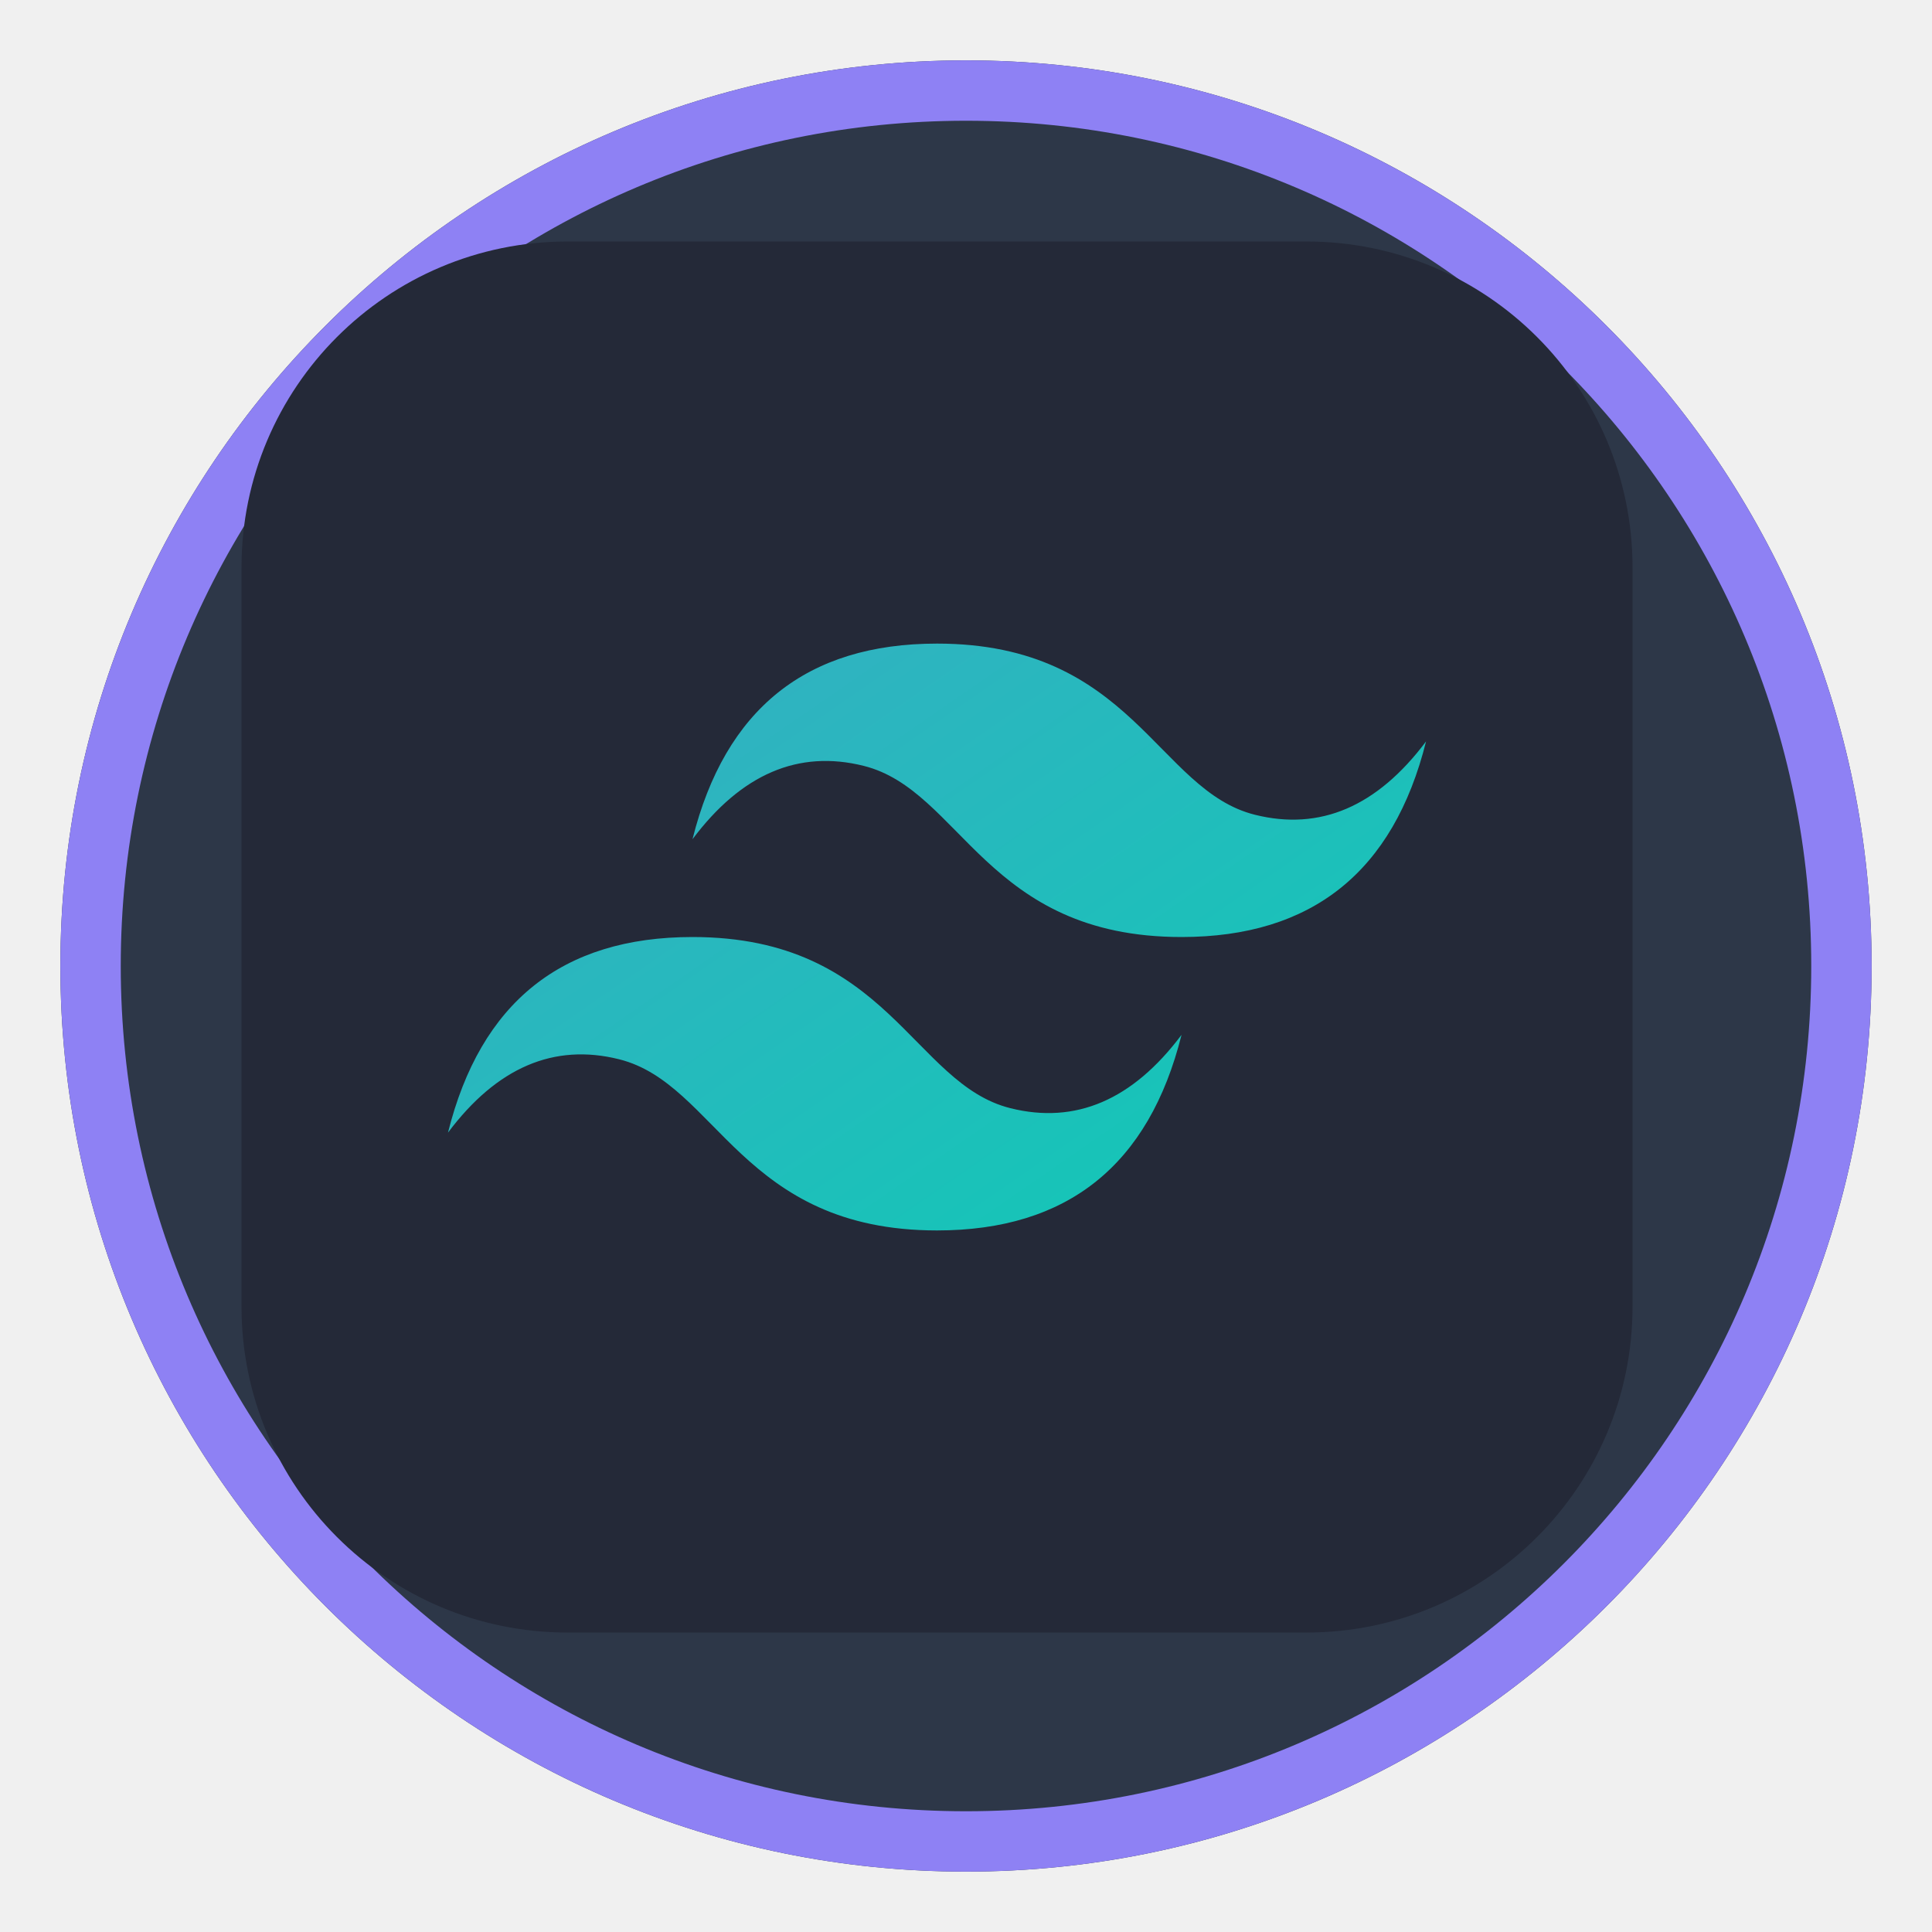
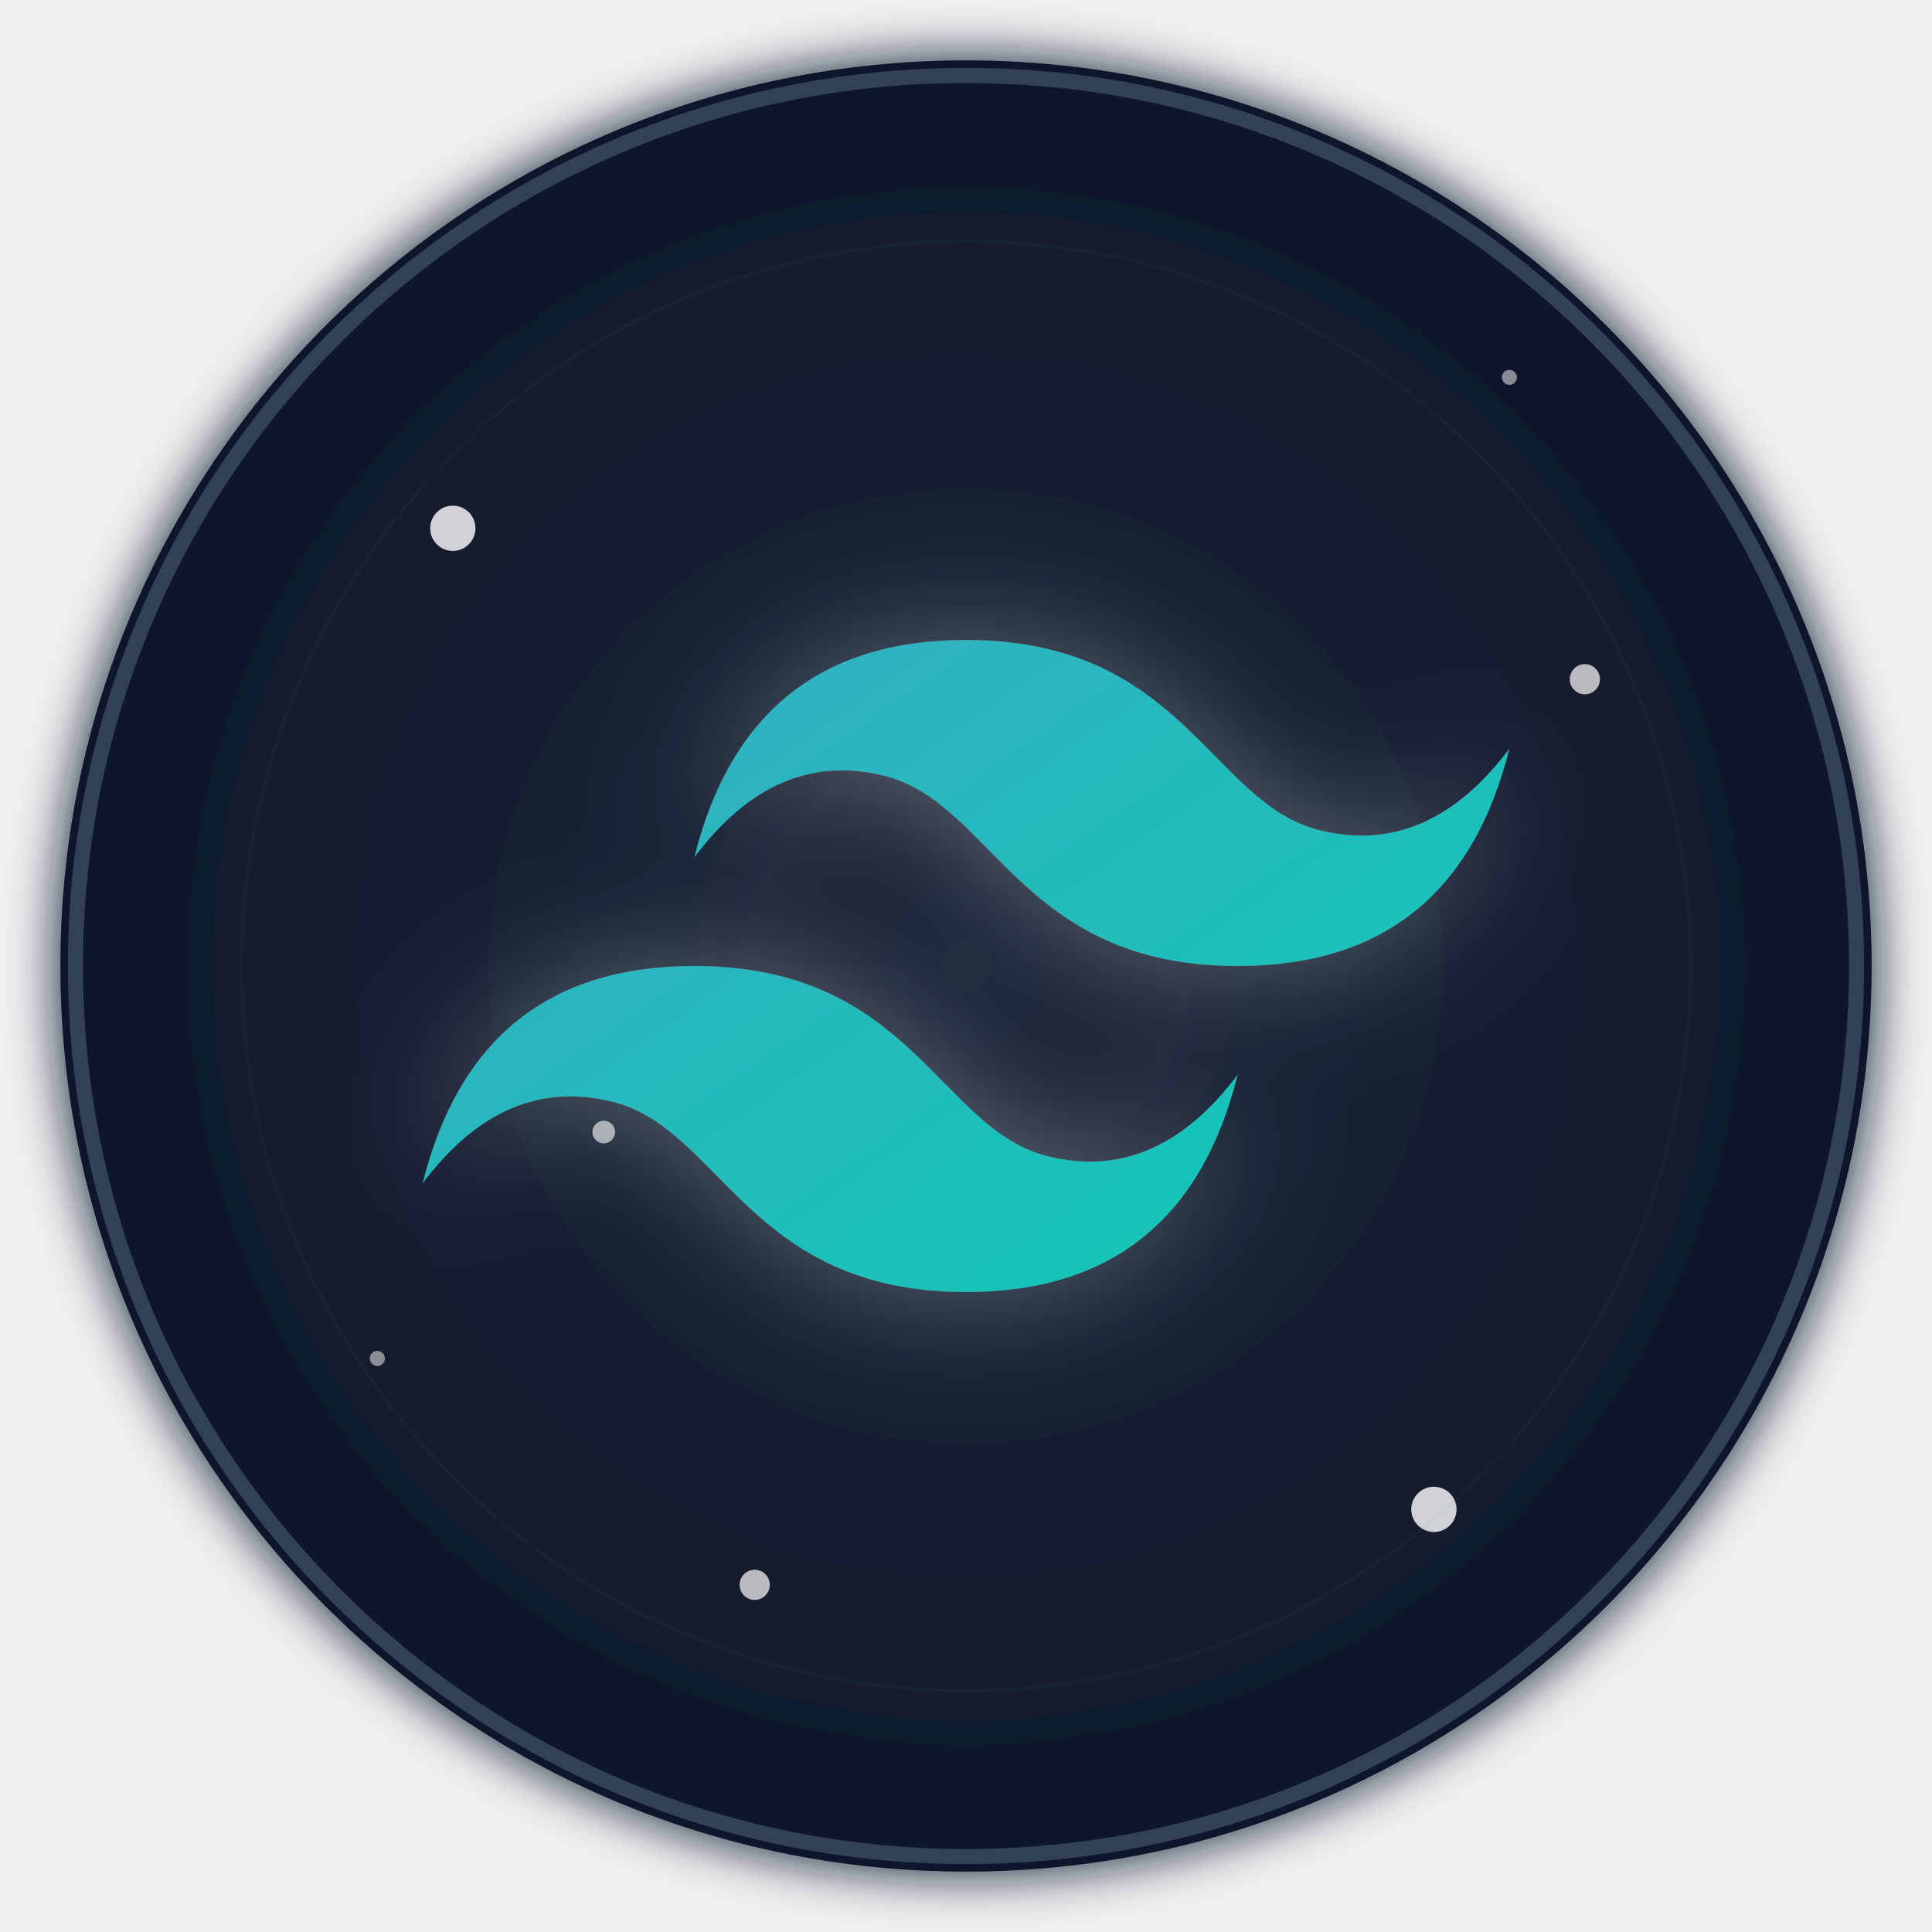
- <svg xmlns="http://www.w3.org/2000/svg" width="64" height="64" viewBox="0 0 64 64">
-   <circle cx="32" cy="32" r="30" fill="#2d3748" />
-   <circle cx="32" cy="32" r="29" fill="none" stroke="#8e81f4" stroke-width="2" />
-   <circle cx="15" cy="15" r="1.5" fill="white" opacity="0.7" />
-   <circle cx="50" cy="45" r="1" fill="white" opacity="0.5" />
-   <circle cx="48" cy="18" r="1.2" fill="white" opacity="0.6" />
-   <g transform="translate(8, 8) scale(0.18)">
-     <rect width="256" height="256" fill="#242938" rx="60" />
-     <path fill="url(#paint0_linear_2_119)" fill-rule="evenodd" d="M83 110C88.999 86.001 104.001 74 128 74C164 74 168.5 101 186.5 105.5C198.501 108.501 209 104.001 218 92C212.001 115.999 196.999 128 173 128C137 128 132.5 101 114.5 96.5C102.499 93.499 92 97.999 83 110ZM38 164C43.999 140.001 59.001 128 83 128C119 128 123.5 155 141.5 159.5C153.501 162.501 164 158.001 173 146C167.001 169.999 151.999 182 128 182C92 182 87.5 155 69.5 150.5C57.499 147.499 47 151.999 38 164Z" clip-rule="evenodd" />
-     <defs>
-       <linearGradient id="paint0_linear_2_119" x1="86.5" x2="163.5" y1="74" y2="185.5" gradientUnits="userSpaceOnUse">
-         <stop stop-color="#32B1C1" />
-         <stop offset="1" stop-color="#14C6B7" />
-       </linearGradient>
-     </defs>
+ <svg xmlns="http://www.w3.org/2000/svg" width="256" height="256" viewBox="0 0 256 256" fill="none">
+   <defs>
+     <radialGradient id="grad1" cx="50%" cy="50%" r="50%" fx="50%" fy="50%">
+       <stop offset="0%" style="stop-color:#1e293b;stop-opacity:1" />
+       <stop offset="100%" style="stop-color:#0f172a;stop-opacity:1" />
+     </radialGradient>
+     <filter id="glow">
+       <feGaussianBlur stdDeviation="3.5" result="coloredBlur" />
+       <feMerge>
+         <feMergeNode in="coloredBlur" />
+         <feMergeNode in="SourceGraphic" />
+       </feMerge>
+     </filter>
+   </defs>
+   <circle cx="128" cy="128" r="120" fill="url(#grad1)" filter="url(#glow)" />
+   <circle cx="128" cy="128" r="118" fill="transparent" stroke="#334155" stroke-width="2" />
+   <circle cx="60" cy="70" r="3" fill="white" opacity="0.8" />
+   <circle cx="190" cy="200" r="3" fill="white" opacity="0.8" />
+   <circle cx="100" cy="210" r="2" fill="white" opacity="0.7" />
+   <circle cx="210" cy="90" r="2" fill="white" opacity="0.7" />
+   <circle cx="80" cy="150" r="1.5" fill="white" opacity="0.6" />
+   <circle cx="170" cy="120" r="1.5" fill="white" opacity="0.6" />
+   <circle cx="50" cy="180" r="1" fill="white" opacity="0.5" />
+   <circle cx="200" cy="50" r="1" fill="white" opacity="0.5" />
+   <g style="filter: drop-shadow(0 0 8px rgba(255, 255, 255, 0.3));">
+     <g transform="translate(128, 128) scale(0.8) translate(-128, -128)">
+       <path fill="url(#paint0_linear_tailwind)" fill-rule="evenodd" d="M83 110C88.999 86.001 104.001 74 128 74C164 74 168.5 101 186.5 105.5C198.501 108.501 209 104.001 218 92C212.001 115.999 196.999 128 173 128C137 128 132.5 101 114.5 96.5C102.499 93.499 92 97.999 83 110ZM38 164C43.999 140.001 59.001 128 83 128C119 128 123.5 155 141.5 159.5C153.501 162.501 164 158.001 173 146C167.001 169.999 151.999 182 128 182C92 182 87.5 155 69.5 150.5C57.499 147.499 47 151.999 38 164Z" clip-rule="evenodd" />
+       <defs>
+         <linearGradient id="paint0_linear_tailwind" x1="86.5" x2="163.5" y1="74" y2="185.5" gradientUnits="userSpaceOnUse">
+           <stop stop-color="#32B1C1" />
+           <stop offset="1" stop-color="#14C6B7" />
+         </linearGradient>
+       </defs>
+       <circle cx="128" cy="128" r="120" fill="none" stroke="#32B1C1" stroke-width="0.5" opacity="0.05" />
+     </g>
  </g>
</svg>
